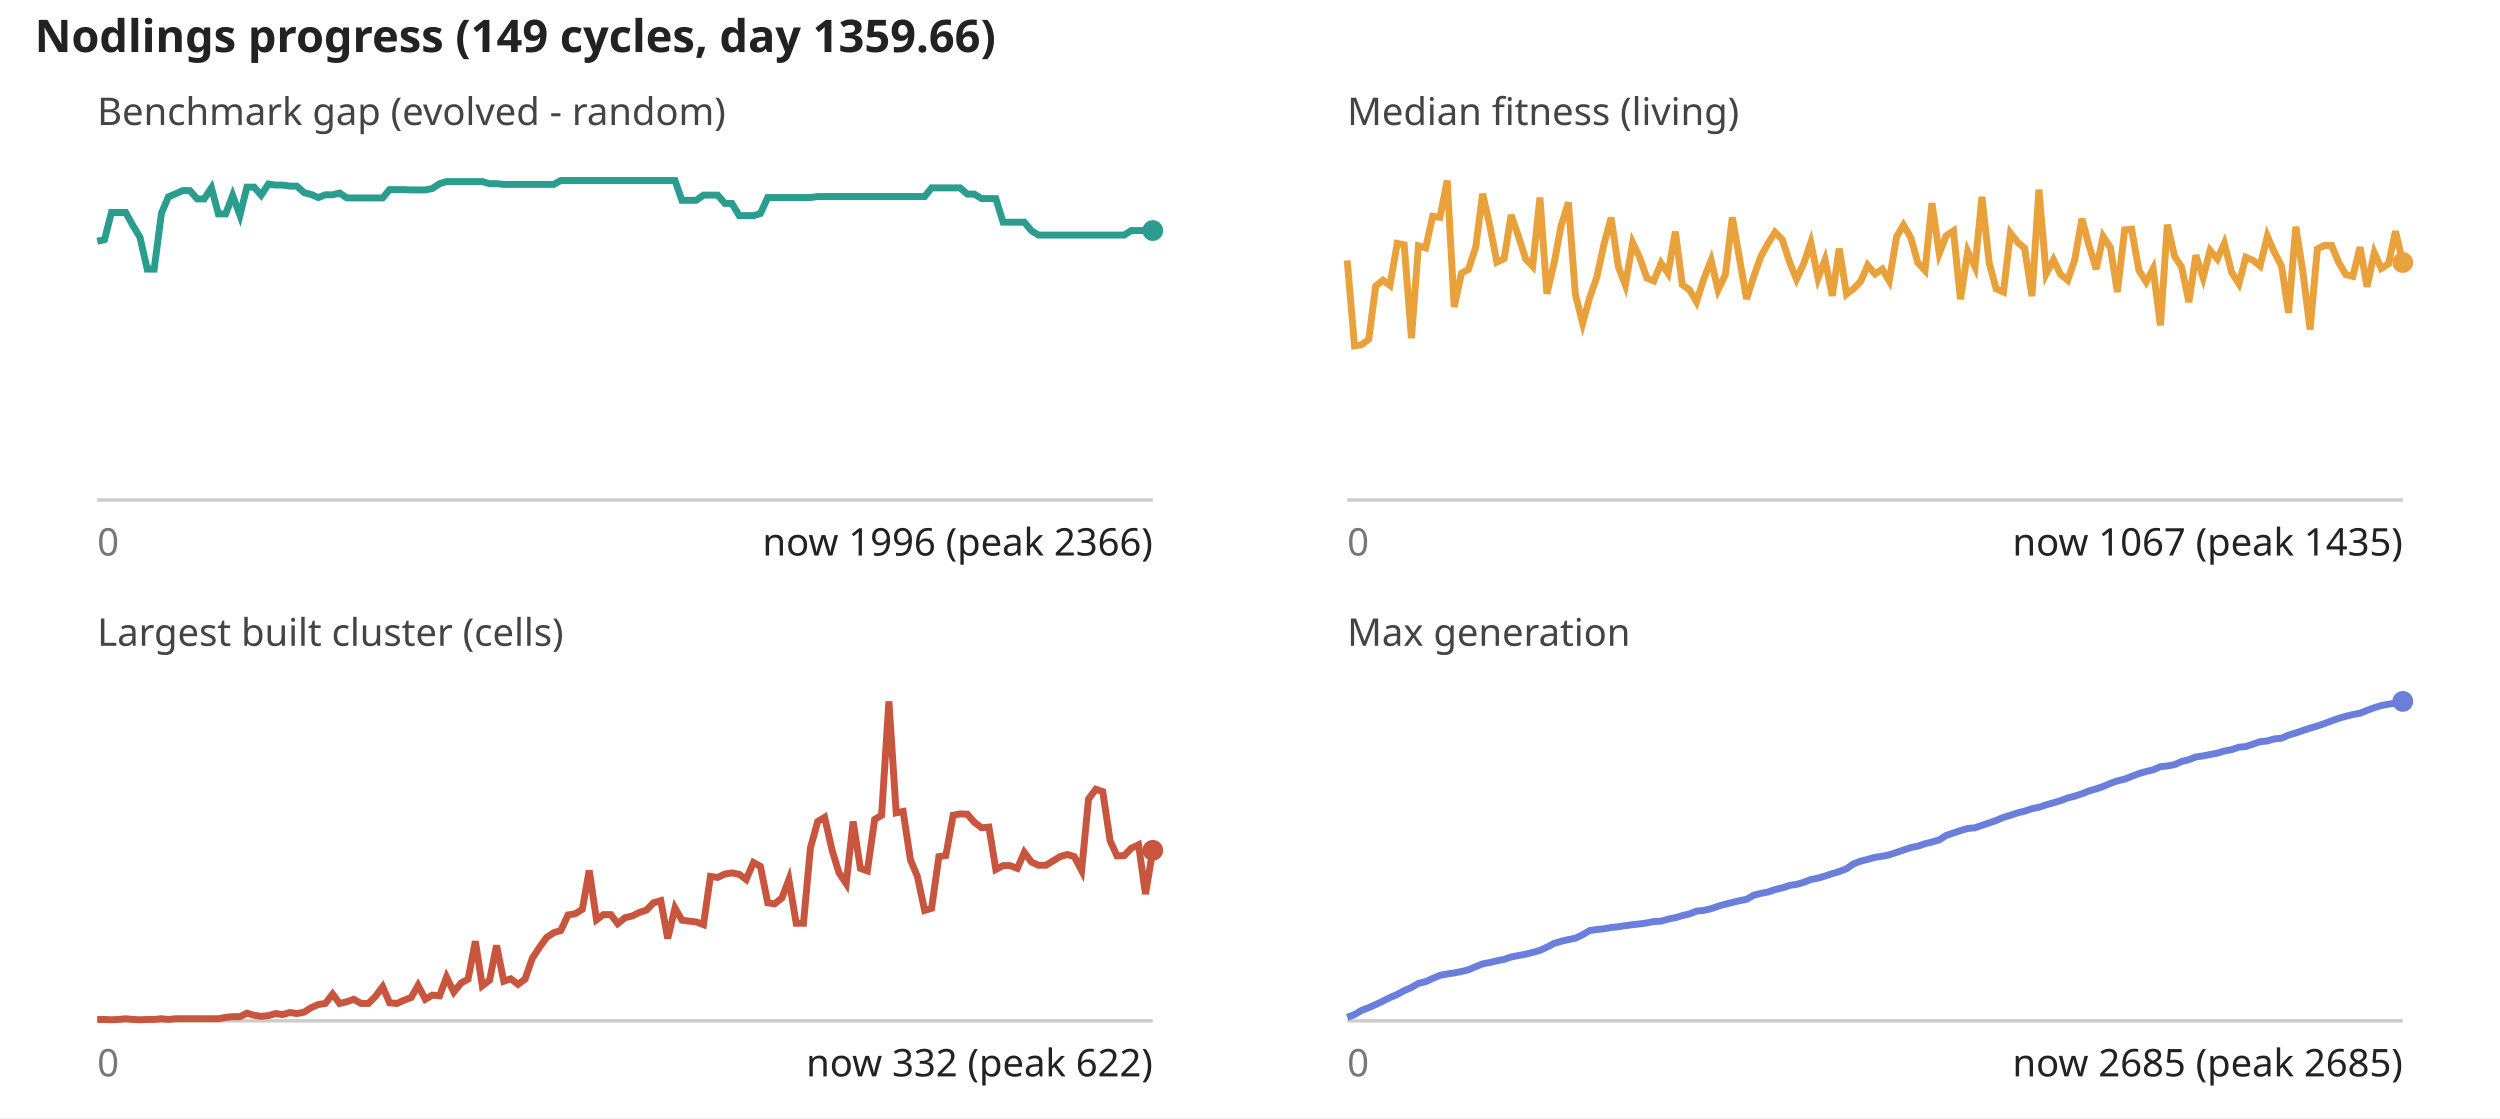
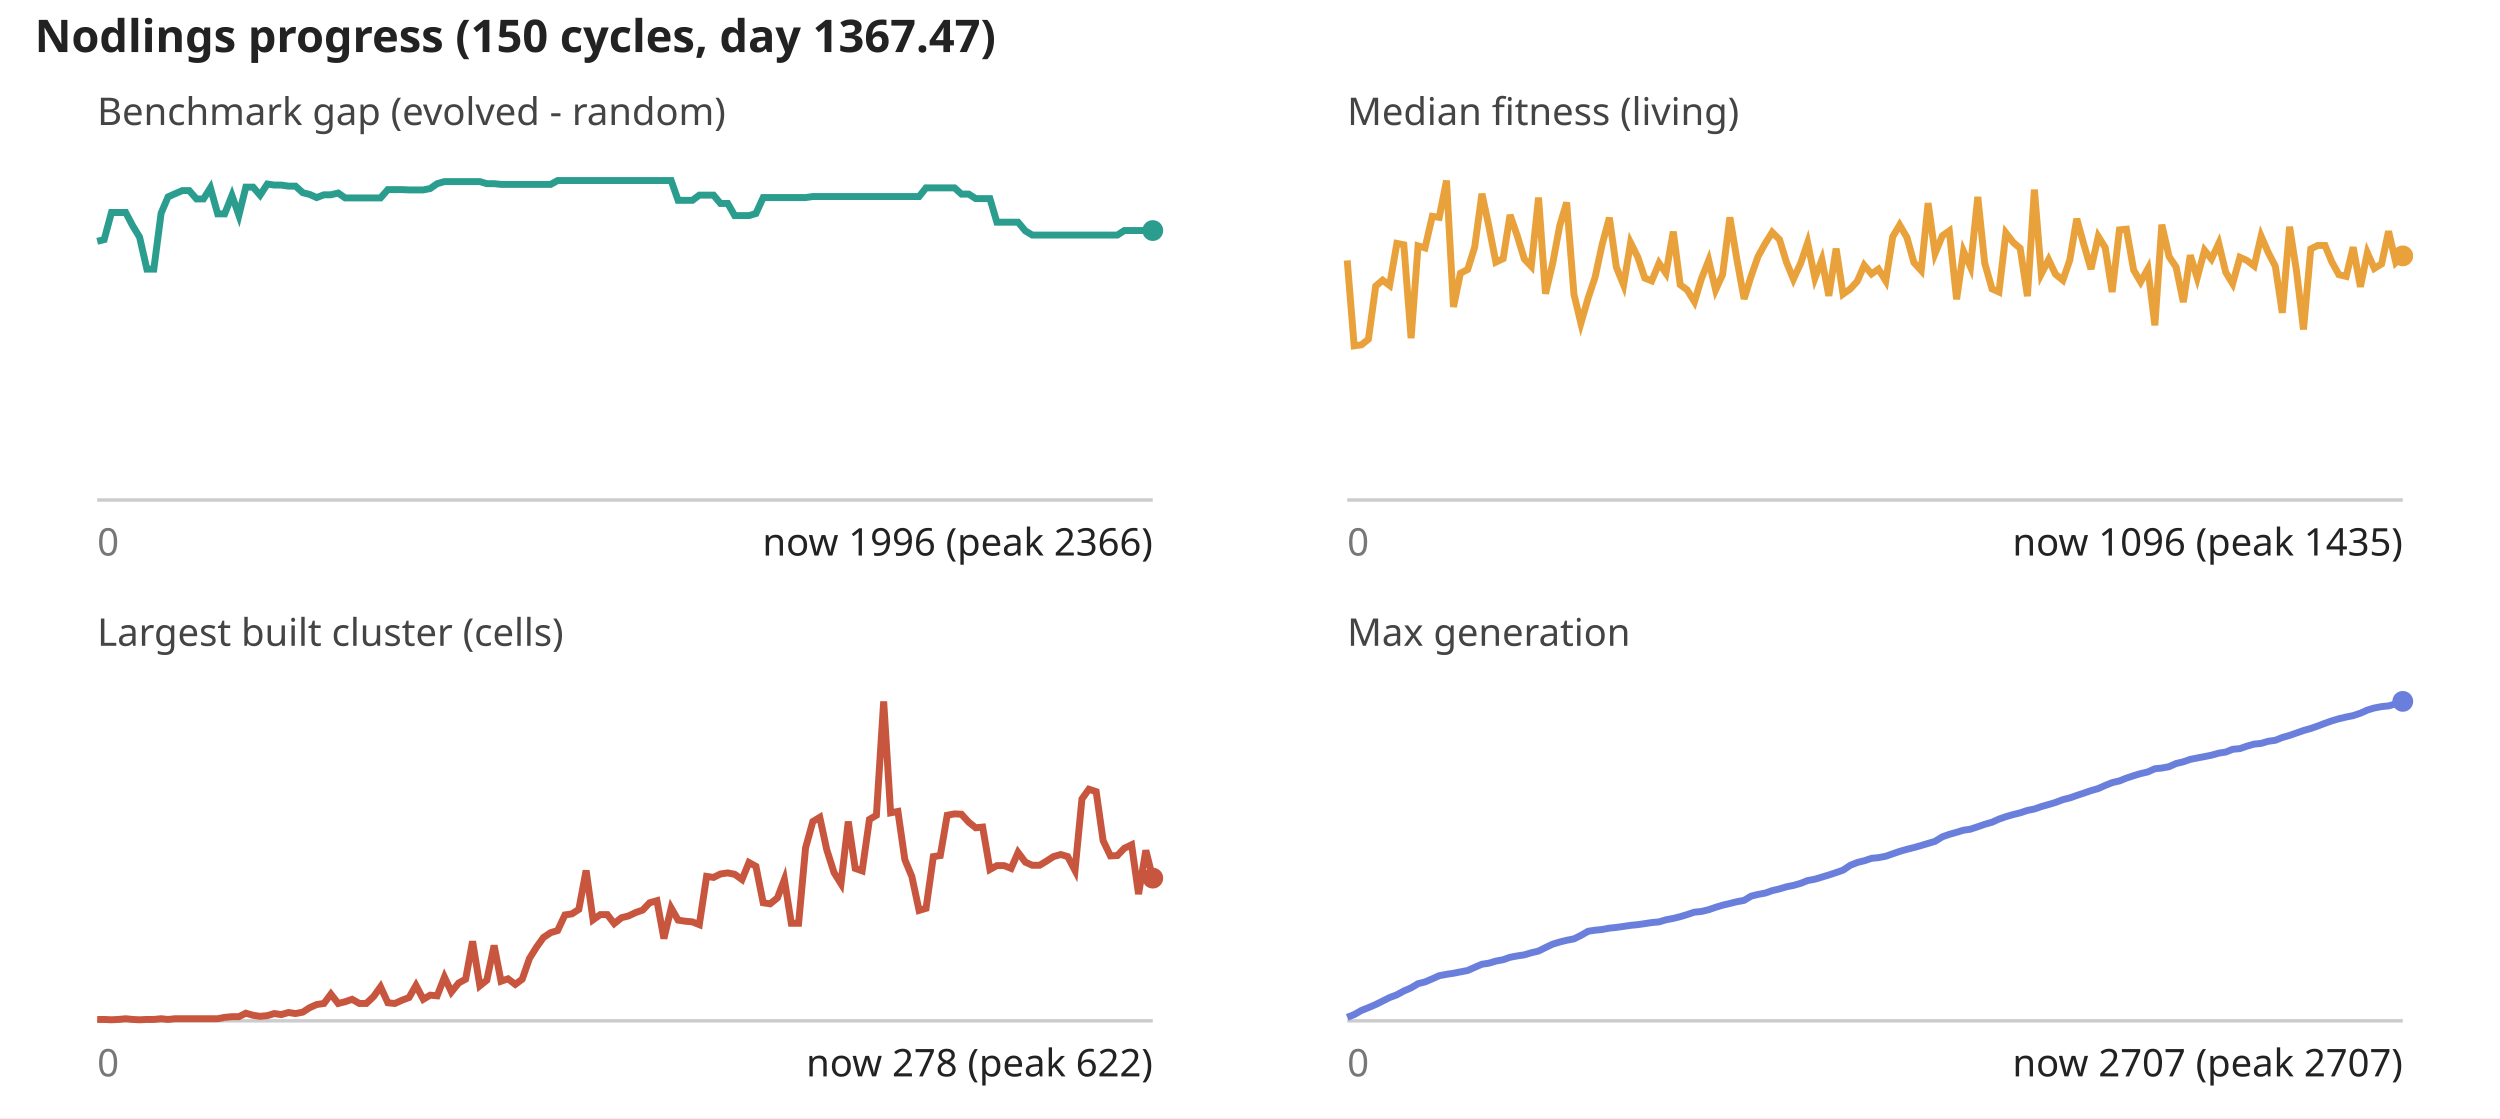
<svg xmlns="http://www.w3.org/2000/svg" viewBox="0 0 720 322" font-family="sans-serif" font-size="11">
  <rect width="100%" height="100%" fill="#fff" />
-   <text x="10" y="15" font-size="13" font-weight="bold" fill="#222">Nodlings progress (149 cycles, day 1359.66)</text>
+   <text x="10" y="15" font-size="13" font-weight="bold" fill="#222">Nodlings progress (150 cycles, day 1367.47)</text>
  <text x="28" y="36" fill="#444">Benchmark gap (evolved - random)</text>
  <line x1="28" y1="144" x2="332" y2="144" stroke="#ccc" />
-   <polyline fill="none" stroke="#2a9d8f" stroke-width="2" points="28.0,69.5 30.1,69.0 32.1,61.2 34.2,61.2 36.2,61.2 38.3,65.0 40.3,68.3 42.4,77.5 44.4,77.5 46.5,61.4 48.5,56.7 50.6,55.8 52.6,54.9 54.7,54.9 56.8,57.3 58.8,57.3 60.9,54.1 62.9,61.6 65.0,61.6 67.0,56.3 69.1,62.0 71.1,53.9 73.2,53.9 75.2,56.2 77.3,53.0 79.4,53.3 81.4,53.3 83.5,53.6 85.5,53.6 87.6,55.5 89.6,56.0 91.7,56.9 93.7,56.1 95.8,56.1 97.8,55.6 99.9,57.0 101.9,57.0 104.0,57.0 106.1,57.0 108.1,57.0 110.2,57.0 112.2,54.6 114.3,54.6 116.3,54.6 118.4,54.7 120.4,54.7 122.5,54.7 124.5,54.3 126.6,52.9 128.6,52.3 130.7,52.3 132.8,52.3 134.8,52.3 136.9,52.3 138.9,52.3 141.0,52.9 143.0,52.9 145.1,53.1 147.1,53.1 149.2,53.1 151.2,53.1 153.3,53.1 155.4,53.1 157.4,53.1 159.5,53.1 161.5,52.0 163.6,52.0 165.6,52.0 167.7,52.0 169.7,52.0 171.8,52.0 173.8,52.0 175.9,52.0 177.9,52.0 180.0,52.0 182.1,52.0 184.1,52.0 186.2,52.0 188.2,52.0 190.3,52.0 192.3,52.0 194.4,52.0 196.4,57.7 198.5,57.7 200.5,57.7 202.6,56.2 204.6,56.2 206.7,56.2 208.8,58.6 210.8,58.6 212.9,62.1 214.9,62.1 217.0,62.1 219.0,61.5 221.1,56.9 223.1,56.9 225.2,56.9 227.2,56.9 229.3,56.9 231.4,56.9 233.4,56.9 235.5,56.6 237.5,56.6 239.6,56.6 241.6,56.6 243.7,56.6 245.7,56.6 247.8,56.6 249.8,56.6 251.9,56.6 253.9,56.6 256.0,56.6 258.1,56.6 260.1,56.6 262.2,56.6 264.2,56.6 266.3,56.6 268.3,54.1 270.4,54.1 272.4,54.1 274.5,54.1 276.5,54.1 278.6,55.9 280.6,55.9 282.7,57.2 284.8,57.2 286.8,57.2 288.9,64.0 290.9,64.0 293.0,64.0 295.0,64.0 297.1,66.5 299.1,67.7 301.2,67.7 303.2,67.7 305.3,67.7 307.4,67.7 309.4,67.7 311.5,67.7 313.5,67.7 315.6,67.7 317.6,67.7 319.7,67.7 321.7,67.7 323.8,67.7 325.8,66.4 327.9,66.4 329.9,66.4 332.0,66.4" />
+   <polyline fill="none" stroke="#2a9d8f" stroke-width="2" points="28.0,69.5 30.0,69.0 32.1,61.2 34.1,61.2 36.2,61.2 38.2,65.0 40.2,68.3 42.3,77.5 44.3,77.5 46.4,61.4 48.4,56.7 50.4,55.8 52.5,54.9 54.5,54.9 56.6,57.3 58.6,57.3 60.6,54.1 62.7,61.6 64.7,61.6 66.8,56.3 68.8,62.0 70.8,53.9 72.9,53.9 74.9,56.2 77.0,53.0 79.0,53.3 81.0,53.3 83.1,53.6 85.1,53.6 87.2,55.5 89.2,56.0 91.2,56.9 93.3,56.1 95.3,56.1 97.4,55.6 99.4,57.0 101.4,57.0 103.5,57.0 105.5,57.0 107.6,57.0 109.6,57.0 111.7,54.6 113.7,54.6 115.7,54.6 117.8,54.7 119.8,54.7 121.9,54.7 123.9,54.3 125.9,52.9 128.0,52.3 130.0,52.3 132.1,52.3 134.1,52.3 136.1,52.3 138.2,52.3 140.2,52.9 142.3,52.9 144.3,53.1 146.3,53.1 148.4,53.1 150.4,53.1 152.5,53.1 154.5,53.1 156.5,53.1 158.6,53.1 160.6,52.0 162.7,52.0 164.7,52.0 166.7,52.0 168.8,52.0 170.8,52.0 172.9,52.0 174.9,52.0 176.9,52.0 179.0,52.0 181.0,52.0 183.1,52.0 185.1,52.0 187.1,52.0 189.2,52.0 191.2,52.0 193.3,52.0 195.3,57.7 197.3,57.7 199.4,57.7 201.4,56.2 203.5,56.2 205.5,56.2 207.5,58.6 209.6,58.6 211.6,62.1 213.7,62.1 215.7,62.1 217.7,61.5 219.8,56.9 221.8,56.9 223.9,56.9 225.9,56.9 227.9,56.9 230.0,56.9 232.0,56.9 234.1,56.6 236.1,56.6 238.1,56.6 240.2,56.6 242.2,56.6 244.3,56.6 246.3,56.6 248.3,56.6 250.4,56.6 252.4,56.6 254.5,56.6 256.5,56.6 258.6,56.6 260.6,56.6 262.6,56.6 264.7,56.6 266.7,54.1 268.8,54.1 270.8,54.1 272.8,54.1 274.9,54.1 276.9,55.9 279.0,55.9 281.0,57.2 283.0,57.2 285.1,57.2 287.1,64.0 289.2,64.0 291.2,64.0 293.2,64.0 295.3,66.5 297.3,67.7 299.4,67.7 301.4,67.7 303.4,67.7 305.5,67.7 307.5,67.7 309.6,67.7 311.6,67.7 313.6,67.7 315.7,67.7 317.7,67.7 319.8,67.7 321.8,67.7 323.8,66.4 325.9,66.4 327.9,66.4 330.0,66.4 332.0,66.4" />
  <circle cx="332.0" cy="66.4" r="3" fill="#2a9d8f" />
  <text x="28" y="160" fill="#777">0</text>
  <text x="332" y="160" text-anchor="end" fill="#222">now 1996 (peak 2366)</text>
  <text x="388" y="36" fill="#444">Median fitness (living)</text>
  <line x1="388" y1="144" x2="692" y2="144" stroke="#ccc" />
-   <polyline fill="none" stroke="#e9a23b" stroke-width="2" points="388.0,75.0 390.1,99.6 392.1,99.3 394.2,97.7 396.2,82.4 398.3,80.7 400.3,82.2 402.4,70.1 404.4,70.5 406.5,97.4 408.5,70.8 410.6,71.4 412.6,62.3 414.7,62.6 416.8,52.0 418.8,88.4 420.9,78.7 422.9,77.6 425.0,71.2 427.0,55.8 429.1,65.2 431.1,75.5 433.2,74.5 435.2,61.9 437.3,68.0 439.4,74.6 441.4,76.7 443.5,56.9 445.5,84.6 447.6,75.7 449.6,65.0 451.7,58.3 453.7,84.8 455.8,93.1 457.8,85.8 459.9,79.8 461.9,70.5 464.0,62.7 466.1,76.9 468.1,82.1 470.2,69.9 472.2,74.1 474.3,80.1 476.3,80.9 478.4,75.8 480.4,78.7 482.5,66.7 484.5,82.0 486.6,83.5 488.6,86.9 490.7,80.3 492.8,75.0 494.8,83.5 496.9,79.1 498.9,62.6 501.0,74.6 503.0,86.1 505.1,79.6 507.1,73.9 509.2,70.1 511.2,66.9 513.3,69.0 515.4,75.5 517.4,80.4 519.5,75.8 521.5,69.9 523.6,80.1 525.6,74.8 527.7,85.2 529.7,71.6 531.8,84.7 533.8,83.2 535.9,81.0 537.9,76.4 540.0,78.9 542.1,77.5 544.1,80.9 546.2,68.2 548.2,64.8 550.3,68.4 552.3,75.6 554.4,77.9 556.4,58.5 558.5,73.0 560.5,67.9 562.6,66.5 564.6,86.2 566.7,72.4 568.8,76.9 570.8,56.7 572.9,75.8 574.9,83.2 577.0,84.1 579.0,67.1 581.1,69.8 583.1,71.5 585.2,85.3 587.2,54.6 589.3,78.9 591.4,74.8 593.4,79.0 595.5,80.7 597.5,74.9 599.6,63.0 601.6,70.6 603.7,77.5 605.7,68.1 607.8,71.3 609.8,84.1 611.9,66.2 613.9,66.0 616.0,77.8 618.1,81.2 620.1,77.4 622.2,93.7 624.2,64.7 626.3,73.9 628.3,76.9 630.4,87.0 632.4,73.5 634.5,80.0 636.5,72.1 638.6,74.6 640.6,70.1 642.7,78.4 644.8,81.7 646.8,74.1 648.9,75.0 650.9,76.6 653.0,68.0 655.0,72.6 657.1,76.7 659.1,90.1 661.2,65.3 663.2,78.1 665.3,94.9 667.4,71.7 669.4,70.7 671.5,70.7 673.5,75.5 675.6,79.1 677.6,79.6 679.7,71.2 681.7,82.6 683.8,72.8 685.8,77.3 687.9,76.0 689.9,66.6 692.0,75.6" />
-   <circle cx="692.0" cy="75.6" r="3" fill="#e9a23b" />
+   <polyline fill="none" stroke="#e9a23b" stroke-width="2" points="388.0,75.0 390.0,99.6 392.1,99.3 394.1,97.7 396.2,82.4 398.2,80.7 400.2,82.2 402.3,70.1 404.3,70.5 406.4,97.4 408.4,70.8 410.4,71.4 412.5,62.3 414.5,62.6 416.6,52.0 418.6,88.4 420.6,78.7 422.7,77.6 424.7,71.2 426.8,55.8 428.8,65.2 430.8,75.5 432.9,74.5 434.9,61.9 437.0,68.0 439.0,74.6 441.0,76.7 443.1,56.9 445.1,84.6 447.2,75.7 449.2,65.0 451.2,58.3 453.3,84.8 455.3,93.1 457.4,85.8 459.4,79.8 461.4,70.5 463.5,62.7 465.5,76.9 467.6,82.1 469.6,69.9 471.7,74.1 473.7,80.1 475.7,80.9 477.8,75.8 479.8,78.7 481.9,66.7 483.9,82.0 485.9,83.5 488.0,86.9 490.0,80.3 492.1,75.0 494.1,83.5 496.1,79.1 498.2,62.6 500.2,74.6 502.3,86.1 504.3,79.6 506.3,73.9 508.4,70.1 510.4,66.9 512.5,69.0 514.5,75.5 516.5,80.4 518.6,75.8 520.6,69.9 522.7,80.1 524.7,74.8 526.7,85.2 528.8,71.6 530.8,84.7 532.9,83.2 534.9,81.0 536.9,76.4 539.0,78.9 541.0,77.5 543.1,80.9 545.1,68.2 547.1,64.8 549.2,68.4 551.2,75.6 553.3,77.9 555.3,58.5 557.3,73.0 559.4,67.9 561.4,66.5 563.5,86.2 565.5,72.4 567.5,76.9 569.6,56.7 571.6,75.8 573.7,83.2 575.7,84.1 577.7,67.1 579.8,69.8 581.8,71.5 583.9,85.3 585.9,54.6 587.9,78.9 590.0,74.8 592.0,79.0 594.1,80.7 596.1,74.9 598.1,63.0 600.2,70.6 602.2,77.5 604.3,68.1 606.3,71.3 608.3,84.1 610.4,66.2 612.4,66.0 614.5,77.8 616.5,81.2 618.6,77.4 620.6,93.7 622.6,64.7 624.7,73.9 626.7,76.9 628.8,87.0 630.8,73.5 632.8,80.0 634.9,72.1 636.9,74.6 639.0,70.1 641.0,78.4 643.0,81.7 645.1,74.1 647.1,75.0 649.2,76.6 651.2,68.0 653.2,72.6 655.3,76.7 657.3,90.1 659.4,65.3 661.4,78.1 663.4,94.9 665.5,71.7 667.5,70.7 669.6,70.7 671.6,75.5 673.6,79.1 675.7,79.6 677.7,71.2 679.8,82.6 681.8,72.8 683.8,77.3 685.9,76.0 687.9,66.6 690.0,75.6 692.0,73.7" />
+   <circle cx="692.0" cy="73.7" r="3" fill="#e9a23b" />
  <text x="388" y="160" fill="#777">0</text>
-   <text x="692" y="160" text-anchor="end" fill="#222">now 1067 (peak 1435)</text>
+   <text x="692" y="160" text-anchor="end" fill="#222">now 1096 (peak 1435)</text>
  <text x="28" y="186" fill="#444">Largest built cluster (cells)</text>
  <line x1="28" y1="294" x2="332" y2="294" stroke="#ccc" />
-   <polyline fill="none" stroke="#c8553d" stroke-width="2" points="28.0,293.6 30.1,293.6 32.1,293.7 34.2,293.6 36.2,293.4 38.3,293.6 40.3,293.7 42.4,293.6 44.4,293.6 46.5,293.4 48.5,293.6 50.6,293.4 52.6,293.4 54.7,293.4 56.8,293.4 58.8,293.4 60.9,293.4 62.9,293.4 65.0,293.0 67.0,292.8 69.1,292.8 71.1,291.8 73.2,292.4 75.2,292.7 77.3,292.5 79.4,291.9 81.4,292.2 83.5,291.6 85.5,291.9 87.6,291.5 89.6,290.2 91.7,289.3 93.7,289.0 95.8,286.3 97.8,289.0 99.9,288.5 101.9,287.8 104.0,289.0 106.1,289.0 108.1,287.0 110.2,284.2 112.2,288.8 114.3,289.0 116.3,288.1 118.4,287.3 120.4,283.8 122.5,287.8 124.5,286.6 126.6,286.8 128.6,281.4 130.7,285.7 132.8,283.1 134.8,282.0 136.9,271.1 138.9,283.9 141.0,282.3 143.0,272.3 145.1,282.6 147.1,281.9 149.2,283.5 151.2,282.0 153.3,276.0 155.4,272.8 157.4,270.0 159.5,268.6 161.5,268.0 163.6,263.5 165.6,263.2 167.7,261.9 169.7,250.7 171.8,264.9 173.8,263.4 175.9,263.4 177.9,266.0 180.0,264.3 182.1,263.8 184.1,262.8 186.2,262.1 188.2,260.0 190.3,259.4 192.3,270.3 194.4,261.5 196.4,265.0 198.5,265.3 200.5,265.5 202.6,266.3 204.6,252.4 206.7,252.7 208.8,251.7 210.8,251.4 212.9,251.8 214.9,253.3 217.0,248.4 219.0,249.5 221.1,260.0 223.1,260.3 225.2,258.6 227.2,253.3 229.3,265.9 231.4,265.9 233.4,244.2 235.5,236.6 237.5,235.4 239.6,244.7 241.6,251.3 243.7,254.5 245.7,236.6 247.8,250.1 249.8,250.8 251.9,236.0 253.9,234.8 256.0,202.0 258.1,234.1 260.1,233.7 262.2,247.6 264.2,252.4 266.3,262.2 268.3,261.6 270.4,246.7 272.4,246.4 274.5,234.8 276.5,234.4 278.6,234.5 280.6,236.8 282.7,238.4 284.8,238.2 286.8,250.4 288.9,249.3 290.9,249.3 293.0,250.1 295.0,245.5 297.1,248.3 299.1,249.2 301.2,249.2 303.2,248.0 305.3,246.7 307.4,246.1 309.4,246.7 311.5,250.7 313.5,230.1 315.6,227.3 317.6,228.0 319.7,242.1 321.7,246.5 323.8,246.4 325.8,244.3 327.9,243.3 329.9,257.5 332.0,244.9" />
-   <circle cx="332.0" cy="244.9" r="3" fill="#c8553d" />
+   <polyline fill="none" stroke="#c8553d" stroke-width="2" points="28.0,293.6 30.0,293.6 32.1,293.7 34.1,293.6 36.2,293.4 38.2,293.6 40.2,293.7 42.3,293.6 44.3,293.6 46.4,293.4 48.4,293.6 50.4,293.4 52.5,293.4 54.5,293.4 56.6,293.4 58.6,293.4 60.6,293.4 62.7,293.4 64.7,293.0 66.8,292.8 68.8,292.8 70.8,291.8 72.9,292.4 74.9,292.7 77.0,292.5 79.0,291.9 81.0,292.2 83.1,291.6 85.1,291.9 87.2,291.5 89.2,290.2 91.2,289.3 93.3,289.0 95.3,286.3 97.4,289.0 99.4,288.5 101.4,287.8 103.5,289.0 105.5,289.0 107.6,287.0 109.6,284.2 111.7,288.8 113.7,289.0 115.7,288.1 117.8,287.3 119.8,283.8 121.9,287.8 123.9,286.6 125.9,286.8 128.0,281.4 130.0,285.7 132.1,283.1 134.1,282.0 136.1,271.1 138.2,283.9 140.2,282.3 142.3,272.3 144.3,282.6 146.3,281.9 148.4,283.5 150.4,282.0 152.5,276.0 154.5,272.8 156.5,270.0 158.6,268.6 160.6,268.0 162.7,263.5 164.7,263.2 166.7,261.9 168.8,250.7 170.8,264.9 172.9,263.4 174.9,263.4 176.9,266.0 179.0,264.3 181.0,263.8 183.1,262.8 185.1,262.1 187.1,260.0 189.2,259.4 191.2,270.3 193.3,261.5 195.3,265.0 197.3,265.3 199.4,265.5 201.4,266.3 203.5,252.4 205.5,252.7 207.5,251.7 209.6,251.4 211.6,251.8 213.7,253.3 215.7,248.4 217.7,249.5 219.8,260.0 221.8,260.3 223.9,258.6 225.9,253.3 227.9,265.9 230.0,265.9 232.0,244.2 234.1,236.6 236.1,235.4 238.1,244.7 240.2,251.3 242.2,254.5 244.3,236.6 246.3,250.1 248.3,250.8 250.4,236.0 252.4,234.8 254.5,202.0 256.5,234.1 258.6,233.7 260.6,247.6 262.6,252.4 264.7,262.2 266.7,261.6 268.8,246.7 270.8,246.4 272.8,234.8 274.9,234.4 276.9,234.5 279.0,236.8 281.0,238.4 283.0,238.2 285.1,250.4 287.1,249.3 289.2,249.3 291.2,250.1 293.2,245.5 295.3,248.3 297.3,249.2 299.4,249.2 301.4,248.0 303.4,246.7 305.5,246.1 307.5,246.7 309.6,250.7 311.6,230.1 313.6,227.3 315.7,228.0 317.7,242.1 319.8,246.5 321.8,246.4 323.8,244.3 325.9,243.3 327.9,257.5 330.0,244.9 332.0,252.9" />
+   <circle cx="332.0" cy="252.9" r="3" fill="#c8553d" />
  <text x="28" y="310" fill="#777">0</text>
-   <text x="332" y="310" text-anchor="end" fill="#222">now 332 (peak 622)</text>
+   <text x="332" y="310" text-anchor="end" fill="#222">now 278 (peak 622)</text>
  <text x="388" y="186" fill="#444">Max generation</text>
  <line x1="388" y1="294" x2="692" y2="294" stroke="#ccc" />
-   <polyline fill="none" stroke="#6a7fdb" stroke-width="2" points="388.0,293.0 390.1,292.2 392.1,291.0 394.2,290.2 396.2,289.3 398.3,288.3 400.3,287.3 402.4,286.4 404.4,285.3 406.5,284.4 408.5,283.2 410.6,282.7 412.6,281.8 414.7,280.9 416.8,280.5 418.8,280.2 420.9,279.8 422.9,279.3 425.0,278.4 427.0,277.6 429.1,277.2 431.1,276.7 433.2,276.3 435.2,275.6 437.3,275.2 439.4,274.8 441.4,274.3 443.5,273.7 445.5,272.8 447.6,271.7 449.6,271.1 451.7,270.6 453.7,270.2 455.8,269.2 457.8,268.0 459.9,267.7 461.9,267.5 464.0,267.1 466.1,266.9 468.1,266.6 470.2,266.3 472.2,266.1 474.3,265.8 476.3,265.4 478.4,265.3 480.4,264.7 482.5,264.3 484.5,263.7 486.6,263.2 488.6,262.4 490.7,262.2 492.8,261.7 494.8,261.0 496.9,260.4 498.9,259.9 501.0,259.4 503.0,259.0 505.1,257.8 507.1,257.3 509.2,256.9 511.2,256.2 513.3,255.7 515.4,255.0 517.4,254.7 519.5,254.1 521.5,253.3 523.6,252.9 525.6,252.3 527.7,251.6 529.7,251.0 531.8,250.2 533.8,248.8 535.9,248.0 537.9,247.5 540.0,246.9 542.1,246.6 544.1,246.2 546.2,245.5 548.2,244.8 550.3,244.1 552.3,243.7 554.4,243.0 556.4,242.5 558.5,241.9 560.5,240.6 562.6,239.9 564.6,239.2 566.7,238.6 568.8,238.4 570.8,237.7 572.9,237.0 574.9,236.3 577.0,235.4 579.0,234.8 581.1,234.1 583.1,233.6 585.2,232.9 587.2,232.5 589.3,231.8 591.4,231.2 593.4,230.6 595.5,229.8 597.5,229.3 599.6,228.6 601.6,227.8 603.7,227.2 605.7,226.5 607.8,225.6 609.8,224.9 611.9,224.4 613.9,223.6 616.0,222.8 618.1,222.2 620.1,221.7 622.2,220.8 624.2,220.6 626.3,220.2 628.3,219.3 630.4,218.8 632.4,218.0 634.5,217.7 636.5,217.3 638.6,216.9 640.6,216.3 642.7,215.9 644.8,215.2 646.8,215.0 648.9,214.3 650.9,213.6 653.0,213.4 655.0,212.8 657.1,212.6 659.1,211.7 661.2,211.1 663.2,210.4 665.3,209.7 667.4,209.1 669.4,208.4 671.5,207.6 673.5,206.9 675.6,206.3 677.6,205.8 679.7,205.4 681.7,204.6 683.8,203.8 685.8,203.2 687.9,202.8 689.9,202.5 692.0,202.0" />
+   <polyline fill="none" stroke="#6a7fdb" stroke-width="2" points="388.0,293.0 390.0,292.2 392.1,291.0 394.1,290.2 396.2,289.3 398.2,288.3 400.2,287.3 402.3,286.5 404.3,285.4 406.4,284.5 408.4,283.3 410.4,282.8 412.5,281.9 414.5,281.0 416.6,280.6 418.6,280.3 420.6,279.9 422.7,279.5 424.7,278.6 426.8,277.7 428.8,277.4 430.8,276.8 432.9,276.4 434.9,275.7 437.0,275.3 439.0,275.0 441.0,274.4 443.1,273.9 445.1,272.9 447.2,271.9 449.2,271.3 451.2,270.8 453.3,270.4 455.3,269.4 457.4,268.2 459.4,267.9 461.4,267.7 463.5,267.3 465.5,267.1 467.6,266.8 469.6,266.5 471.7,266.3 473.7,266.0 475.7,265.7 477.8,265.5 479.8,264.9 481.9,264.5 483.9,264.0 485.9,263.4 488.0,262.7 490.0,262.5 492.1,262.0 494.1,261.3 496.1,260.7 498.2,260.2 500.2,259.7 502.3,259.3 504.3,258.1 506.3,257.6 508.4,257.2 510.4,256.5 512.5,256.0 514.5,255.4 516.5,255.0 518.6,254.4 520.6,253.6 522.7,253.2 524.7,252.6 526.7,252.0 528.8,251.3 530.8,250.6 532.9,249.2 534.9,248.4 536.9,247.9 539.0,247.2 541.0,247.0 543.1,246.6 545.1,245.9 547.1,245.2 549.2,244.6 551.2,244.1 553.3,243.5 555.3,242.9 557.3,242.3 559.4,241.0 561.4,240.3 563.5,239.7 565.5,239.1 567.5,238.8 569.6,238.1 571.6,237.4 573.7,236.8 575.7,235.9 577.7,235.2 579.8,234.6 581.8,234.1 583.9,233.4 585.9,233.0 587.9,232.3 590.0,231.7 592.0,231.1 594.1,230.3 596.1,229.8 598.1,229.1 600.2,228.4 602.2,227.7 604.3,227.1 606.3,226.2 608.3,225.4 610.4,224.9 612.4,224.1 614.5,223.4 616.5,222.8 618.6,222.3 620.6,221.4 622.6,221.2 624.7,220.8 626.7,219.9 628.8,219.4 630.8,218.7 632.8,218.3 634.9,217.9 636.9,217.5 639.0,216.9 641.0,216.6 643.0,215.8 645.1,215.6 647.1,214.9 649.2,214.3 651.2,214.1 653.2,213.5 655.3,213.2 657.3,212.4 659.4,211.8 661.4,211.1 663.4,210.4 665.5,209.8 667.5,209.1 669.6,208.3 671.6,207.6 673.6,207.0 675.7,206.5 677.7,206.1 679.8,205.4 681.8,204.5 683.8,203.9 685.9,203.5 687.9,203.3 690.0,202.7 692.0,202.0" />
  <circle cx="692.0" cy="202.0" r="3" fill="#6a7fdb" />
  <text x="388" y="310" fill="#777">0</text>
-   <text x="692" y="310" text-anchor="end" fill="#222">now 2685 (peak 2685)</text>
+   <text x="692" y="310" text-anchor="end" fill="#222">now 2707 (peak 2707)</text>
</svg>
